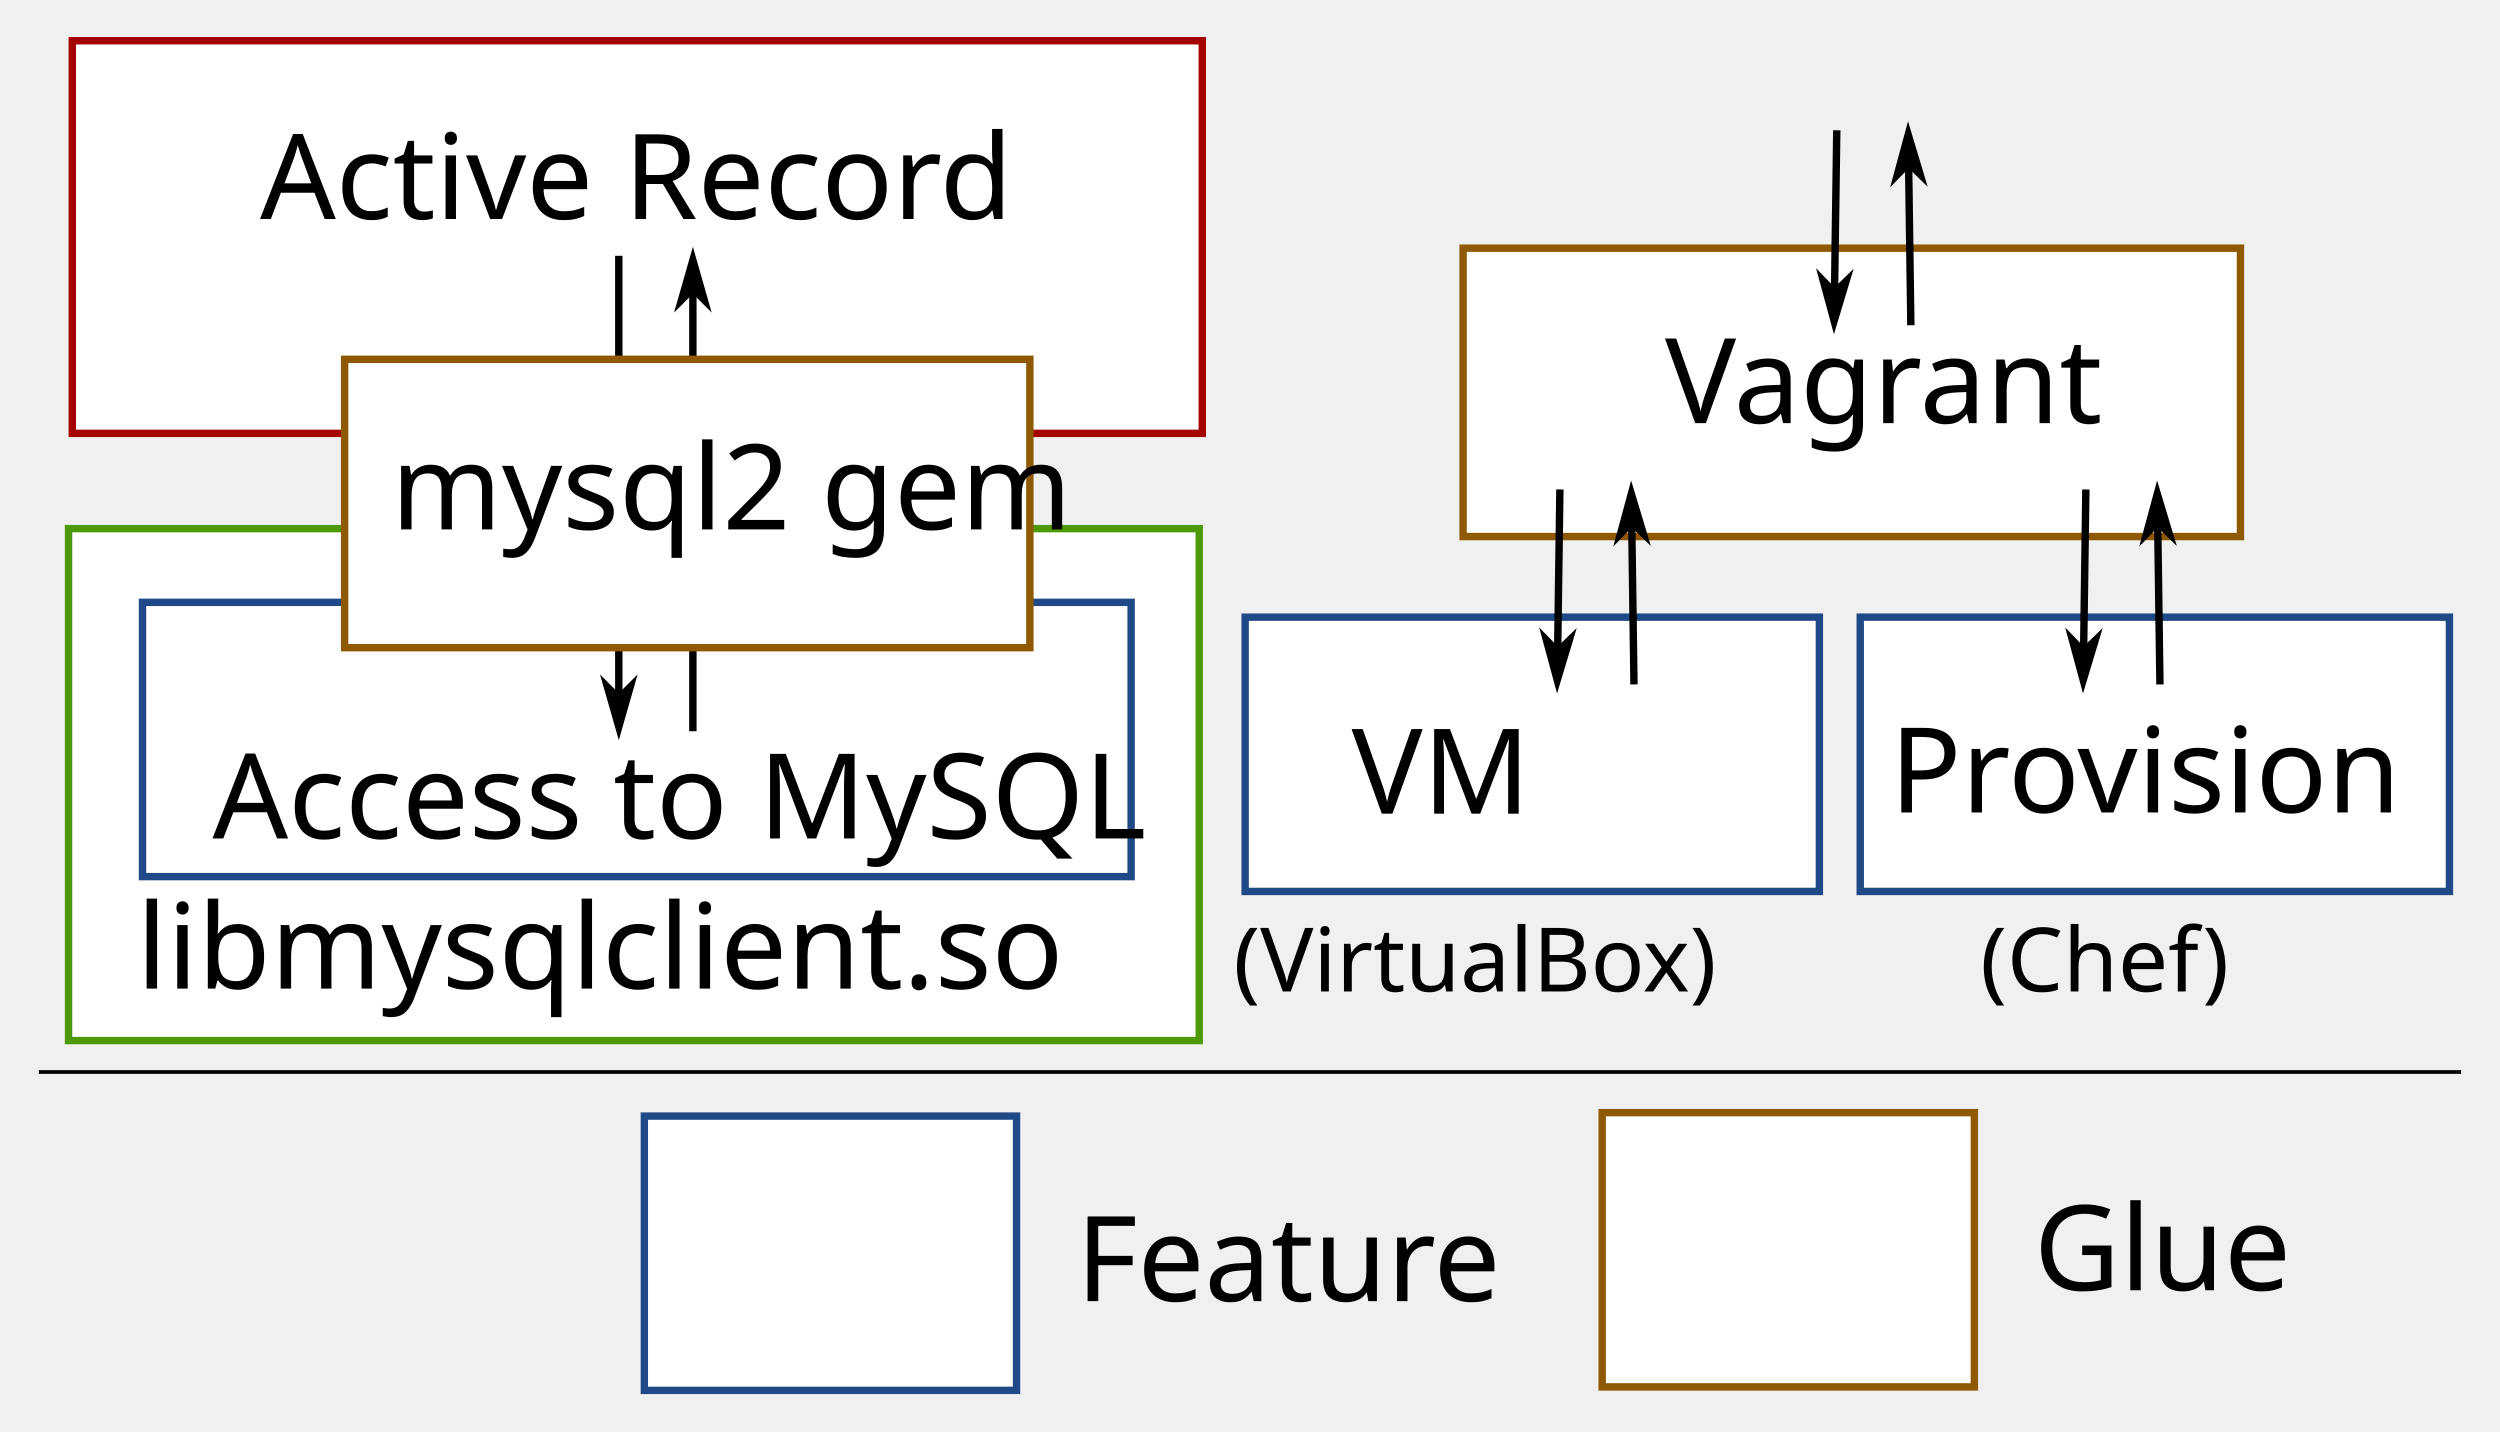
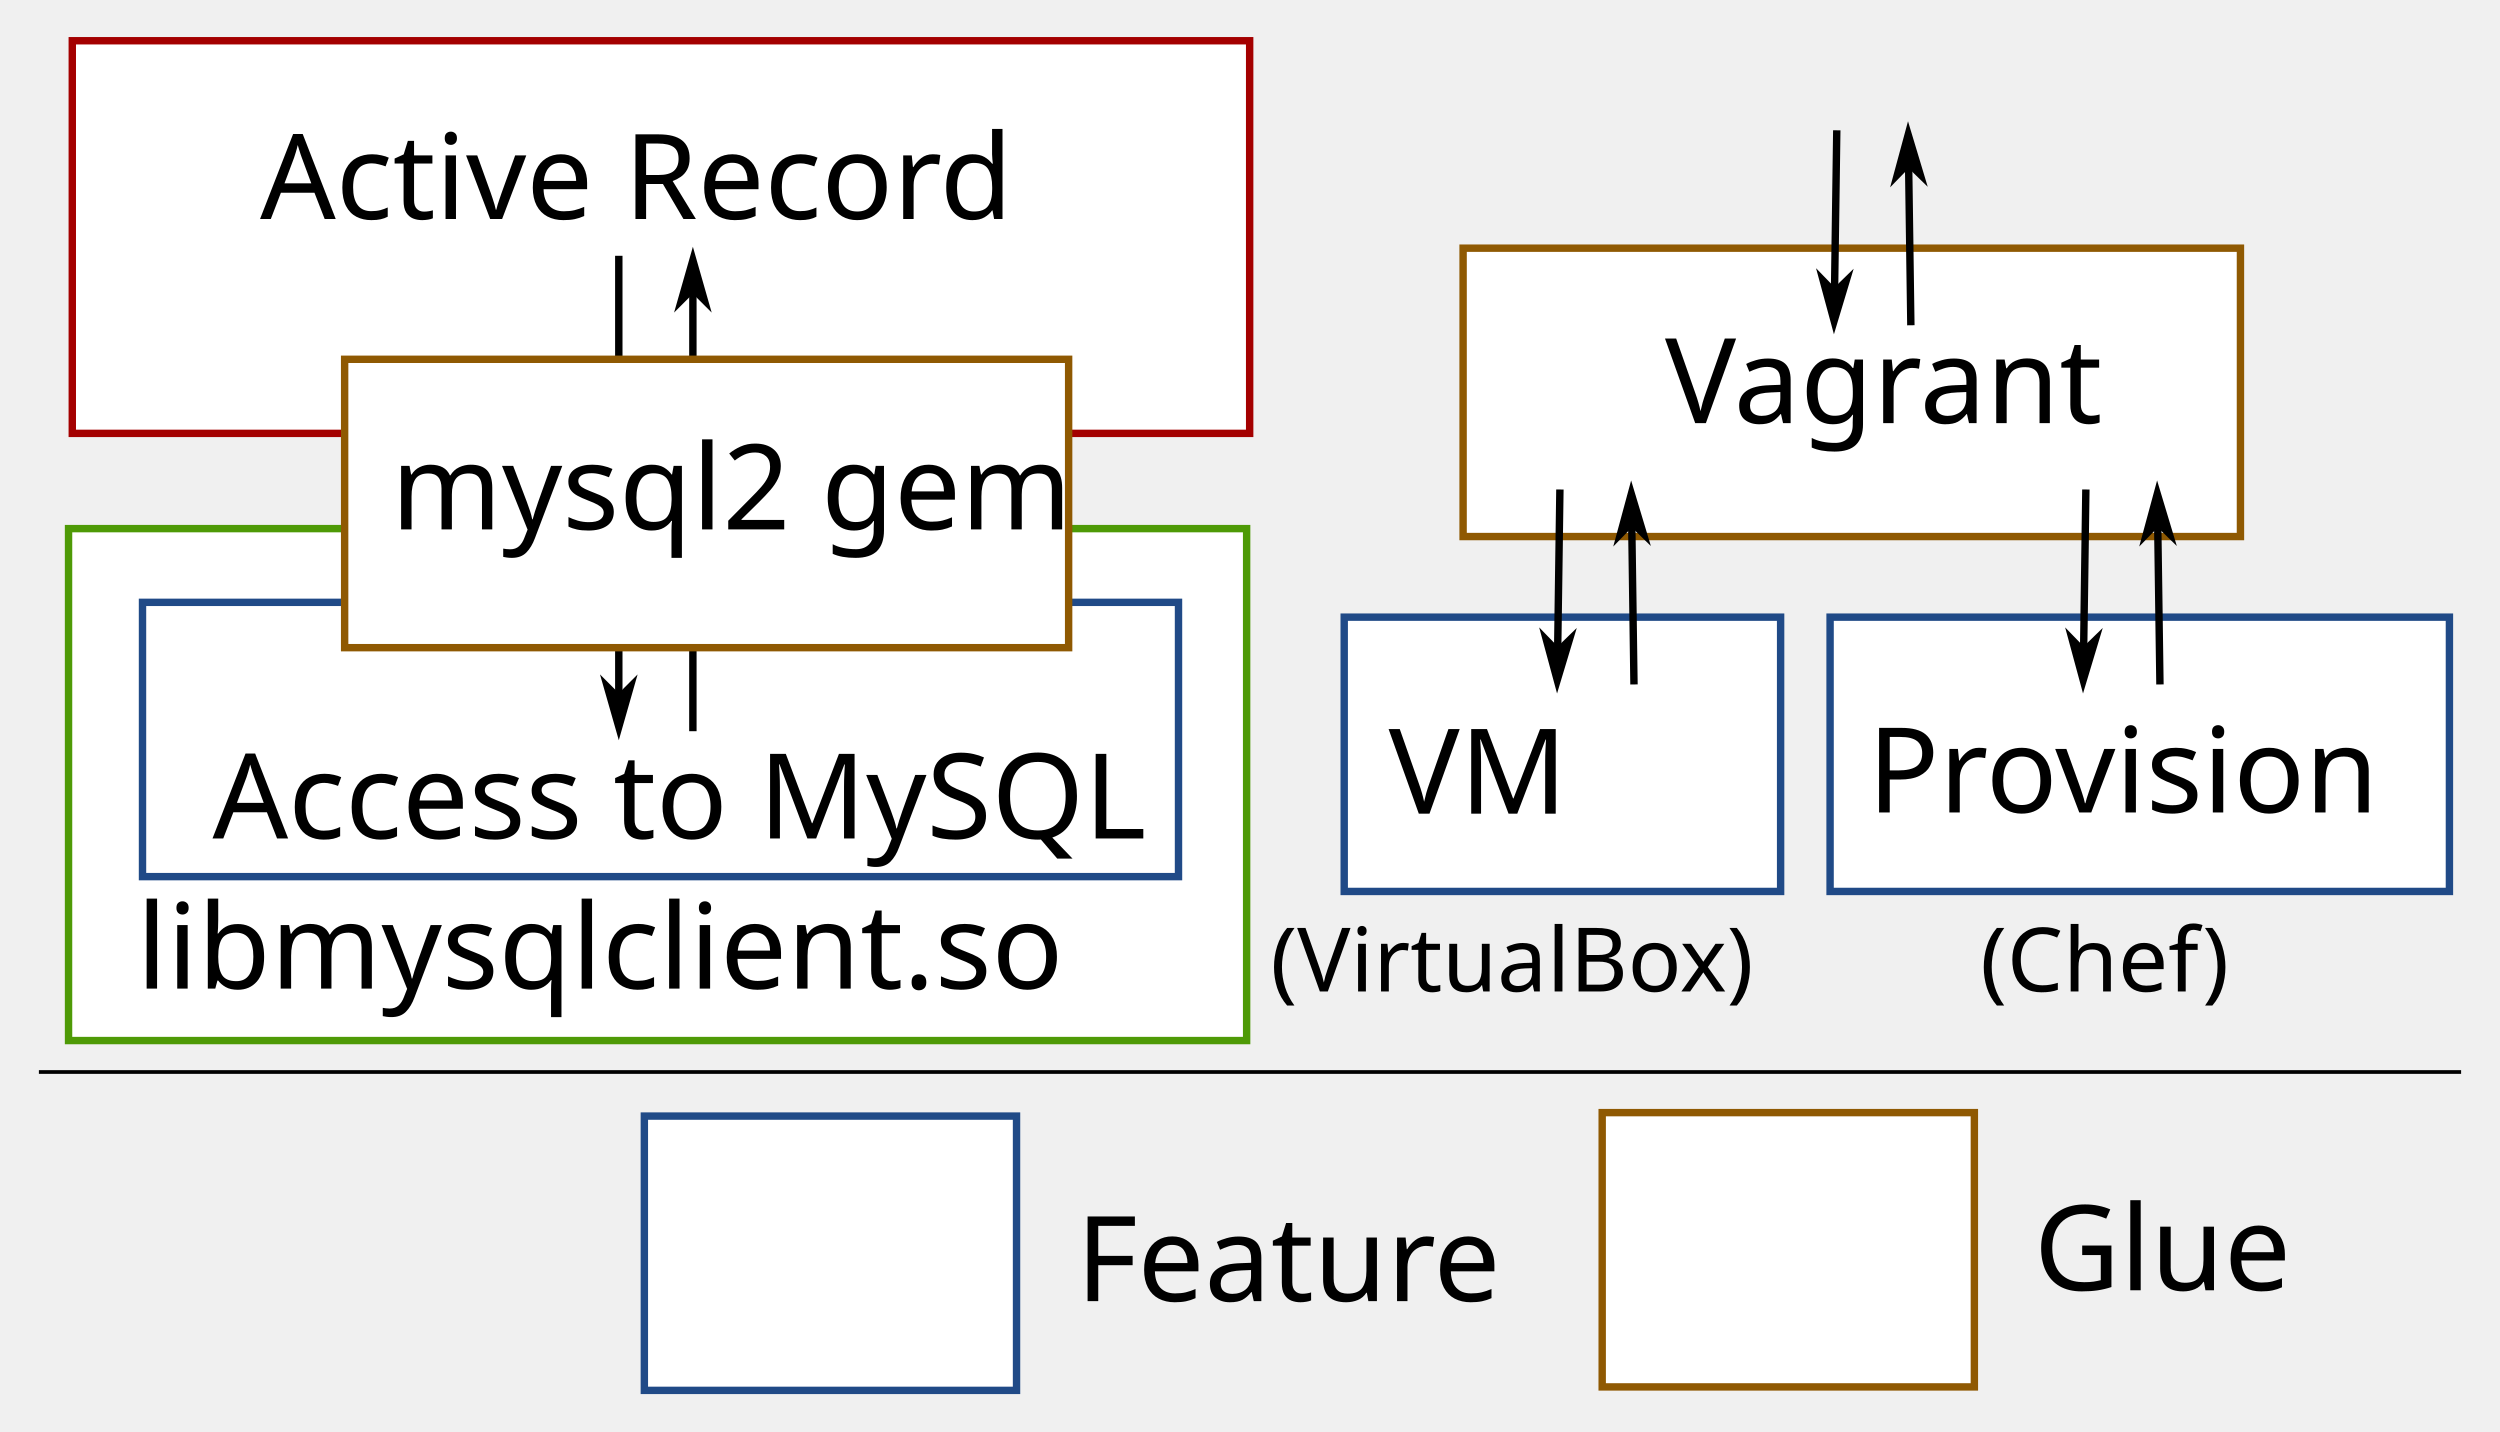
<svg xmlns="http://www.w3.org/2000/svg" width="674.955" height="386.376" id="svg2" version="1.1">
  <defs id="defs4">
    <marker orient="auto" refY="0" refX="0" id="Arrow1Mend" style="overflow:visible">
      <path id="path3814" d="M 0,0 5,-5 -12.5,0 5,5 0,0 z" style="fill-rule:evenodd;stroke:#000000;stroke-width:1pt" transform="matrix(-0.4,0,0,-0.4,-4,0)" />
    </marker>
  </defs>
  <g id="layer1" transform="translate(55.9049,-157.5021)">
    <rect style="color:#000000;fill:#ffffff;fill-opacity:1;fill-rule:nonzero;stroke:#204a87;stroke-width:2;stroke-linecap:butt;stroke-linejoin:miter;stroke-miterlimit:4;stroke-opacity:1;stroke-dasharray:none;stroke-dashoffset:0;marker:none;visibility:visible;display:inline;overflow:visible;enable-background:accumulate" id="rect2985" width="100.483" height="74.054" x="118.058" y="458.824" />
    <text xml:space="preserve" style="font-size:32px;font-style:normal;font-variant:normal;font-weight:normal;font-stretch:normal;line-height:125%;letter-spacing:0px;word-spacing:0px;fill:#000000;fill-opacity:1;stroke:none;font-family:Sans;-inkscape-font-specification:Sans" x="234.619" y="508.778" id="text3755">
      <tspan id="tspan3757" x="234.619" y="508.778">Feature</tspan>
    </text>
-     <rect style="color:#000000;fill:#ffffff;fill-opacity:1;fill-rule:nonzero;stroke:#4e9a06;stroke-width:2;stroke-linecap:butt;stroke-linejoin:miter;stroke-miterlimit:4;stroke-opacity:1;stroke-dasharray:none;stroke-dashoffset:0;marker:none;visibility:visible;display:inline;overflow:visible;enable-background:accumulate" id="rect3787" width="305.271" height="138.214" x="-37.399" y="300.219" />
-     <rect y="320.123" x="-17.431" height="74.054" width="266.912" id="rect3772" style="color:#000000;fill:#ffffff;fill-opacity:1;fill-rule:nonzero;stroke:#204a87;stroke-width:2;stroke-linecap:butt;stroke-linejoin:miter;stroke-miterlimit:4;stroke-opacity:1;stroke-dasharray:none;stroke-dashoffset:0;marker:none;visibility:visible;display:inline;overflow:visible;enable-background:accumulate" />
-     <rect y="168.502" x="-36.389" height="106.003" width="305.079" id="rect3789" style="color:#000000;fill:#ffffff;fill-opacity:1;fill-rule:nonzero;stroke:#a40000;stroke-width:2;stroke-linecap:butt;stroke-linejoin:miter;stroke-miterlimit:4;stroke-opacity:1;stroke-dasharray:none;stroke-dashoffset:0;marker:none;visibility:visible;display:inline;overflow:visible;enable-background:accumulate" rx="0" ry="0" />
+     <rect style="color:#000000;fill:#ffffff;fill-opacity:1;fill-rule:nonzero;stroke:#4e9a06;stroke-width:2;stroke-linecap:butt;stroke-linejoin:miter;stroke-miterlimit:4;stroke-opacity:1;stroke-dasharray:none;stroke-dashoffset:0;marker:none;visibility:visible;display:inline;overflow:visible;enable-background:accumulate" id="rect3787" width="318.062" height="138.214" x="-37.399" y="300.219" />
+     <rect y="320.123" x="-17.431" height="74.054" width="279.702" id="rect3772" style="color:#000000;fill:#ffffff;fill-opacity:1;fill-rule:nonzero;stroke:#204a87;stroke-width:2;stroke-linecap:butt;stroke-linejoin:miter;stroke-miterlimit:4;stroke-opacity:1;stroke-dasharray:none;stroke-dashoffset:0;marker:none;visibility:visible;display:inline;overflow:visible;enable-background:accumulate" />
+     <rect y="168.502" x="-36.389" height="106.003" width="317.87" id="rect3789" style="color:#000000;fill:#ffffff;fill-opacity:1;fill-rule:nonzero;stroke:#a40000;stroke-width:2;stroke-linecap:butt;stroke-linejoin:miter;stroke-miterlimit:4;stroke-opacity:1;stroke-dasharray:none;stroke-dashoffset:0;marker:none;visibility:visible;display:inline;overflow:visible;enable-background:accumulate" rx="0" ry="0" />
    <path id="path4440" d="m 131.16,354.914 0,-126.851" style="fill:none;stroke:#000000;stroke-width:2;stroke-linecap:butt;stroke-linejoin:miter;stroke-miterlimit:4;stroke-opacity:1;stroke-dasharray:none;marker-end:url(#Arrow1Mend)" />
    <path style="fill:none;stroke:#000000;stroke-width:2;stroke-linecap:butt;stroke-linejoin:miter;stroke-miterlimit:4;stroke-opacity:1;stroke-dasharray:none;marker-end:url(#Arrow1Mend)" d="m 111.16,226.562 0,126.851" id="path3797" />
-     <rect style="color:#000000;fill:#ffffff;fill-opacity:1;fill-rule:nonzero;stroke:#8f5902;stroke-width:2;stroke-linecap:butt;stroke-linejoin:miter;stroke-miterlimit:4;stroke-opacity:1;stroke-dasharray:none;stroke-dashoffset:0;marker:none;visibility:visible;display:inline;overflow:visible;enable-background:accumulate" id="rect3791" width="185" height="77.857" x="37.143" y="254.505" />
+     <rect style="color:#000000;fill:#ffffff;fill-opacity:1;fill-rule:nonzero;stroke:#8f5902;stroke-width:2;stroke-linecap:butt;stroke-linejoin:miter;stroke-miterlimit:4;stroke-opacity:1;stroke-dasharray:none;stroke-dashoffset:0;marker:none;visibility:visible;display:inline;overflow:visible;enable-background:accumulate" id="rect3791" width="195.465" height="77.857" x="37.143" y="254.505" />
    <text xml:space="preserve" style="font-size:32px;font-style:normal;font-variant:normal;font-weight:normal;font-stretch:normal;line-height:125%;letter-spacing:0px;word-spacing:0px;fill:#000000;fill-opacity:1;stroke:none;font-family:Sans;-inkscape-font-specification:Sans" x="14.31" y="216.624" id="text3793">
      <tspan id="tspan3795" x="14.31" y="216.624">Active Record</tspan>
    </text>
    <rect y="457.89" x="376.657" height="74.054" width="100.483" id="rect4455" style="color:#000000;fill:#ffffff;fill-opacity:1;fill-rule:nonzero;stroke:#8f5902;stroke-width:2;stroke-linecap:butt;stroke-linejoin:miter;stroke-miterlimit:4;stroke-opacity:1;stroke-dasharray:none;stroke-dashoffset:0;marker:none;visibility:visible;display:inline;overflow:visible;enable-background:accumulate" />
    <text id="text4457" y="505.844" x="493.218" style="font-size:32px;font-style:normal;font-variant:normal;font-weight:normal;font-stretch:normal;line-height:125%;letter-spacing:0px;word-spacing:0px;fill:#000000;fill-opacity:1;stroke:none;font-family:Sans;-inkscape-font-specification:Sans" xml:space="preserve">
      <tspan y="505.844" x="493.218" id="tspan4459">Glue</tspan>
    </text>
-     <rect style="color:#000000;fill:#ffffff;fill-opacity:1;fill-rule:nonzero;stroke:#204a87;stroke-width:2;stroke-linecap:butt;stroke-linejoin:miter;stroke-miterlimit:4;stroke-opacity:1;stroke-dasharray:none;stroke-dashoffset:0;marker:none;visibility:visible;display:inline;overflow:visible;enable-background:accumulate" id="rect3017" width="155.031" height="74.054" x="280.264" y="324.123" />
+     <rect style="color:#000000;fill:#ffffff;fill-opacity:1;fill-rule:nonzero;stroke:#204a87;stroke-width:2;stroke-linecap:butt;stroke-linejoin:miter;stroke-miterlimit:4;stroke-opacity:1;stroke-dasharray:none;stroke-dashoffset:0;marker:none;visibility:visible;display:inline;overflow:visible;enable-background:accumulate" id="rect3017" width="117.822" height="74.054" x="307.008" y="324.123" />
    <rect y="224.505" x="339.106" height="77.857" width="209.87" id="rect3063" style="color:#000000;fill:#ffffff;fill-opacity:1;fill-rule:nonzero;stroke:#8f5902;stroke-width:2;stroke-linecap:butt;stroke-linejoin:miter;stroke-miterlimit:4;stroke-opacity:1;stroke-dasharray:none;stroke-dashoffset:0;marker:none;visibility:visible;display:inline;overflow:visible;enable-background:accumulate" />
    <path id="path3100" d="m 459.992,245.317 -0.714,-51.137" style="fill:none;stroke:#000000;stroke-width:2;stroke-linecap:butt;stroke-linejoin:miter;stroke-miterlimit:4;stroke-opacity:1;stroke-dasharray:none;marker-end:url(#Arrow1Mend)" />
    <path style="fill:none;stroke:#000000;stroke-width:2;stroke-linecap:butt;stroke-linejoin:miter;stroke-miterlimit:4;stroke-opacity:1;stroke-dasharray:none;marker-end:url(#Arrow1Mend)" d="m 439.992,192.681 -0.714,51.137" id="path3102" />
    <path style="fill:none;stroke:#000000;stroke-width:1px;stroke-linecap:butt;stroke-linejoin:miter;stroke-opacity:1" d="m -45.405,446.924 653.955,0" id="path3104" />
    <text xml:space="preserve" style="font-size:32px;font-style:normal;font-variant:normal;font-weight:normal;font-stretch:normal;line-height:125%;letter-spacing:0px;word-spacing:0px;fill:#000000;fill-opacity:1;stroke:none;font-family:Sans;-inkscape-font-specification:Sans" x="-19.032" y="424.416" id="text3017">
      <tspan id="tspan3019" x="-19.032" y="424.416">libmysqlclient.so</tspan>
    </text>
    <text xml:space="preserve" style="font-size:32px;font-style:normal;font-variant:normal;font-weight:normal;font-stretch:normal;line-height:125%;letter-spacing:0px;word-spacing:0px;fill:#000000;fill-opacity:1;stroke:none;font-family:Sans;-inkscape-font-specification:Sans" x="49.671" y="300.432" id="text3022">
      <tspan id="tspan3024" x="49.671" y="300.432">mysql2 gem</tspan>
    </text>
    <text xml:space="preserve" style="font-size:32px;font-style:normal;font-variant:normal;font-weight:normal;font-stretch:normal;line-height:125%;letter-spacing:0px;word-spacing:0px;fill:#000000;fill-opacity:1;stroke:none;font-family:Sans;-inkscape-font-specification:Sans" x="1.466" y="383.878" id="text3026">
      <tspan id="tspan3028" x="1.466" y="383.878">Access to MySQL</tspan>
    </text>
-     <text xml:space="preserve" style="font-size:32px;font-style:normal;font-variant:normal;font-weight:normal;font-stretch:normal;text-align:center;line-height:125%;letter-spacing:0px;word-spacing:0px;text-anchor:middle;fill:#000000;fill-opacity:1;stroke:none;font-family:Sans;-inkscape-font-specification:Sans" x="353.903" y="377.174" id="text3030">
-       <tspan x="353.903" y="377.174" id="tspan3034">VM</tspan>
+     <text xml:space="preserve" style="font-size:32px;font-style:normal;font-variant:normal;font-weight:normal;font-stretch:normal;text-align:center;line-height:125%;letter-spacing:0px;word-spacing:0px;text-anchor:middle;fill:#000000;fill-opacity:1;stroke:none;font-family:Sans;-inkscape-font-specification:Sans" x="363.903" y="377.174" id="text3030">
+       <tspan x="363.903" y="377.174" id="tspan3034">VM</tspan>
    </text>
-     <rect y="324.123" x="446.325" height="74.054" width="159.072" id="rect3276" style="color:#000000;fill:#ffffff;fill-opacity:1;fill-rule:nonzero;stroke:#204a87;stroke-width:2;stroke-linecap:butt;stroke-linejoin:miter;stroke-miterlimit:4;stroke-opacity:1;stroke-dasharray:none;stroke-dashoffset:0;marker:none;visibility:visible;display:inline;overflow:visible;enable-background:accumulate" />
-     <text xml:space="preserve" style="font-size:32px;font-style:normal;font-variant:normal;font-weight:normal;font-stretch:normal;line-height:125%;letter-spacing:0px;word-spacing:0px;fill:#000000;fill-opacity:1;stroke:none;font-family:Sans;-inkscape-font-specification:Sans" x="454.305" y="376.859" id="text3036">
-       <tspan x="454.305" y="376.859" id="tspan3280">Provision</tspan>
+     <rect y="324.123" x="438.185" height="74.054" width="167.211" id="rect3276" style="color:#000000;fill:#ffffff;fill-opacity:1;fill-rule:nonzero;stroke:#204a87;stroke-width:2;stroke-linecap:butt;stroke-linejoin:miter;stroke-miterlimit:4;stroke-opacity:1;stroke-dasharray:none;stroke-dashoffset:0;marker:none;visibility:visible;display:inline;overflow:visible;enable-background:accumulate" />
+     <text xml:space="preserve" style="font-size:32px;font-style:normal;font-variant:normal;font-weight:normal;font-stretch:normal;text-align:start;line-height:125%;letter-spacing:0px;word-spacing:0px;text-anchor:start;fill:#000000;fill-opacity:1;stroke:none;font-family:Sans;-inkscape-font-specification:Sans" x="448.305" y="376.859" id="text3036">
+       <tspan x="448.305" y="376.859" id="tspan3280">Provision</tspan>
    </text>
    <text xml:space="preserve" style="font-size:32px;font-style:normal;font-variant:normal;font-weight:normal;font-stretch:normal;line-height:125%;letter-spacing:0px;word-spacing:0px;fill:#000000;fill-opacity:1;stroke:none;font-family:Sans;-inkscape-font-specification:Sans" x="393.608" y="271.736" id="text3042">
      <tspan id="tspan3044" x="393.608" y="271.736">Vagrant</tspan>
    </text>
    <path style="fill:none;stroke:#000000;stroke-width:2;stroke-linecap:butt;stroke-linejoin:miter;stroke-miterlimit:4;stroke-opacity:1;stroke-dasharray:none;marker-end:url(#Arrow1Mend)" d="m 385.241,342.292 -0.714,-51.137" id="path3257" />
    <path id="path3259" d="m 365.241,289.655 -0.714,51.137" style="fill:none;stroke:#000000;stroke-width:2;stroke-linecap:butt;stroke-linejoin:miter;stroke-miterlimit:4;stroke-opacity:1;stroke-dasharray:none;marker-end:url(#Arrow1Mend)" />
    <path id="path3261" d="m 527.241,342.292 -0.714,-51.137" style="fill:none;stroke:#000000;stroke-width:2;stroke-linecap:butt;stroke-linejoin:miter;stroke-miterlimit:4;stroke-opacity:1;stroke-dasharray:none;marker-end:url(#Arrow1Mend)" />
    <path style="fill:none;stroke:#000000;stroke-width:2;stroke-linecap:butt;stroke-linejoin:miter;stroke-miterlimit:4;stroke-opacity:1;stroke-dasharray:none;marker-end:url(#Arrow1Mend)" d="m 507.241,289.655 -0.714,51.137" id="path3263" />
-     <text id="text3302" y="425.174" x="357.903" style="font-size:24px;font-style:normal;font-variant:normal;font-weight:normal;font-stretch:normal;text-align:center;line-height:125%;letter-spacing:0px;word-spacing:0px;text-anchor:middle;fill:#000000;fill-opacity:1;stroke:none;font-family:Sans;-inkscape-font-specification:Sans" xml:space="preserve">
-       <tspan id="tspan3304" y="425.174" x="357.903">(VirtualBox)</tspan>
+     <text id="text3302" y="425.174" x="367.903" style="font-size:24px;font-style:normal;font-variant:normal;font-weight:normal;font-stretch:normal;text-align:center;line-height:125%;letter-spacing:0px;word-spacing:0px;text-anchor:middle;fill:#000000;fill-opacity:1;stroke:none;font-family:Sans;-inkscape-font-specification:Sans" xml:space="preserve">
+       <tspan id="tspan3304" y="425.174" x="367.903">(VirtualBox)</tspan>
    </text>
    <text xml:space="preserve" style="font-size:24px;font-style:normal;font-variant:normal;font-weight:normal;font-stretch:normal;text-align:center;line-height:125%;letter-spacing:0px;word-spacing:0px;text-anchor:middle;fill:#000000;fill-opacity:1;stroke:none;font-family:Sans;-inkscape-font-specification:Sans" x="527.903" y="425.174" id="text3306">
      <tspan x="527.903" y="425.174" id="tspan3308">(Chef)</tspan>
    </text>
  </g>
</svg>
